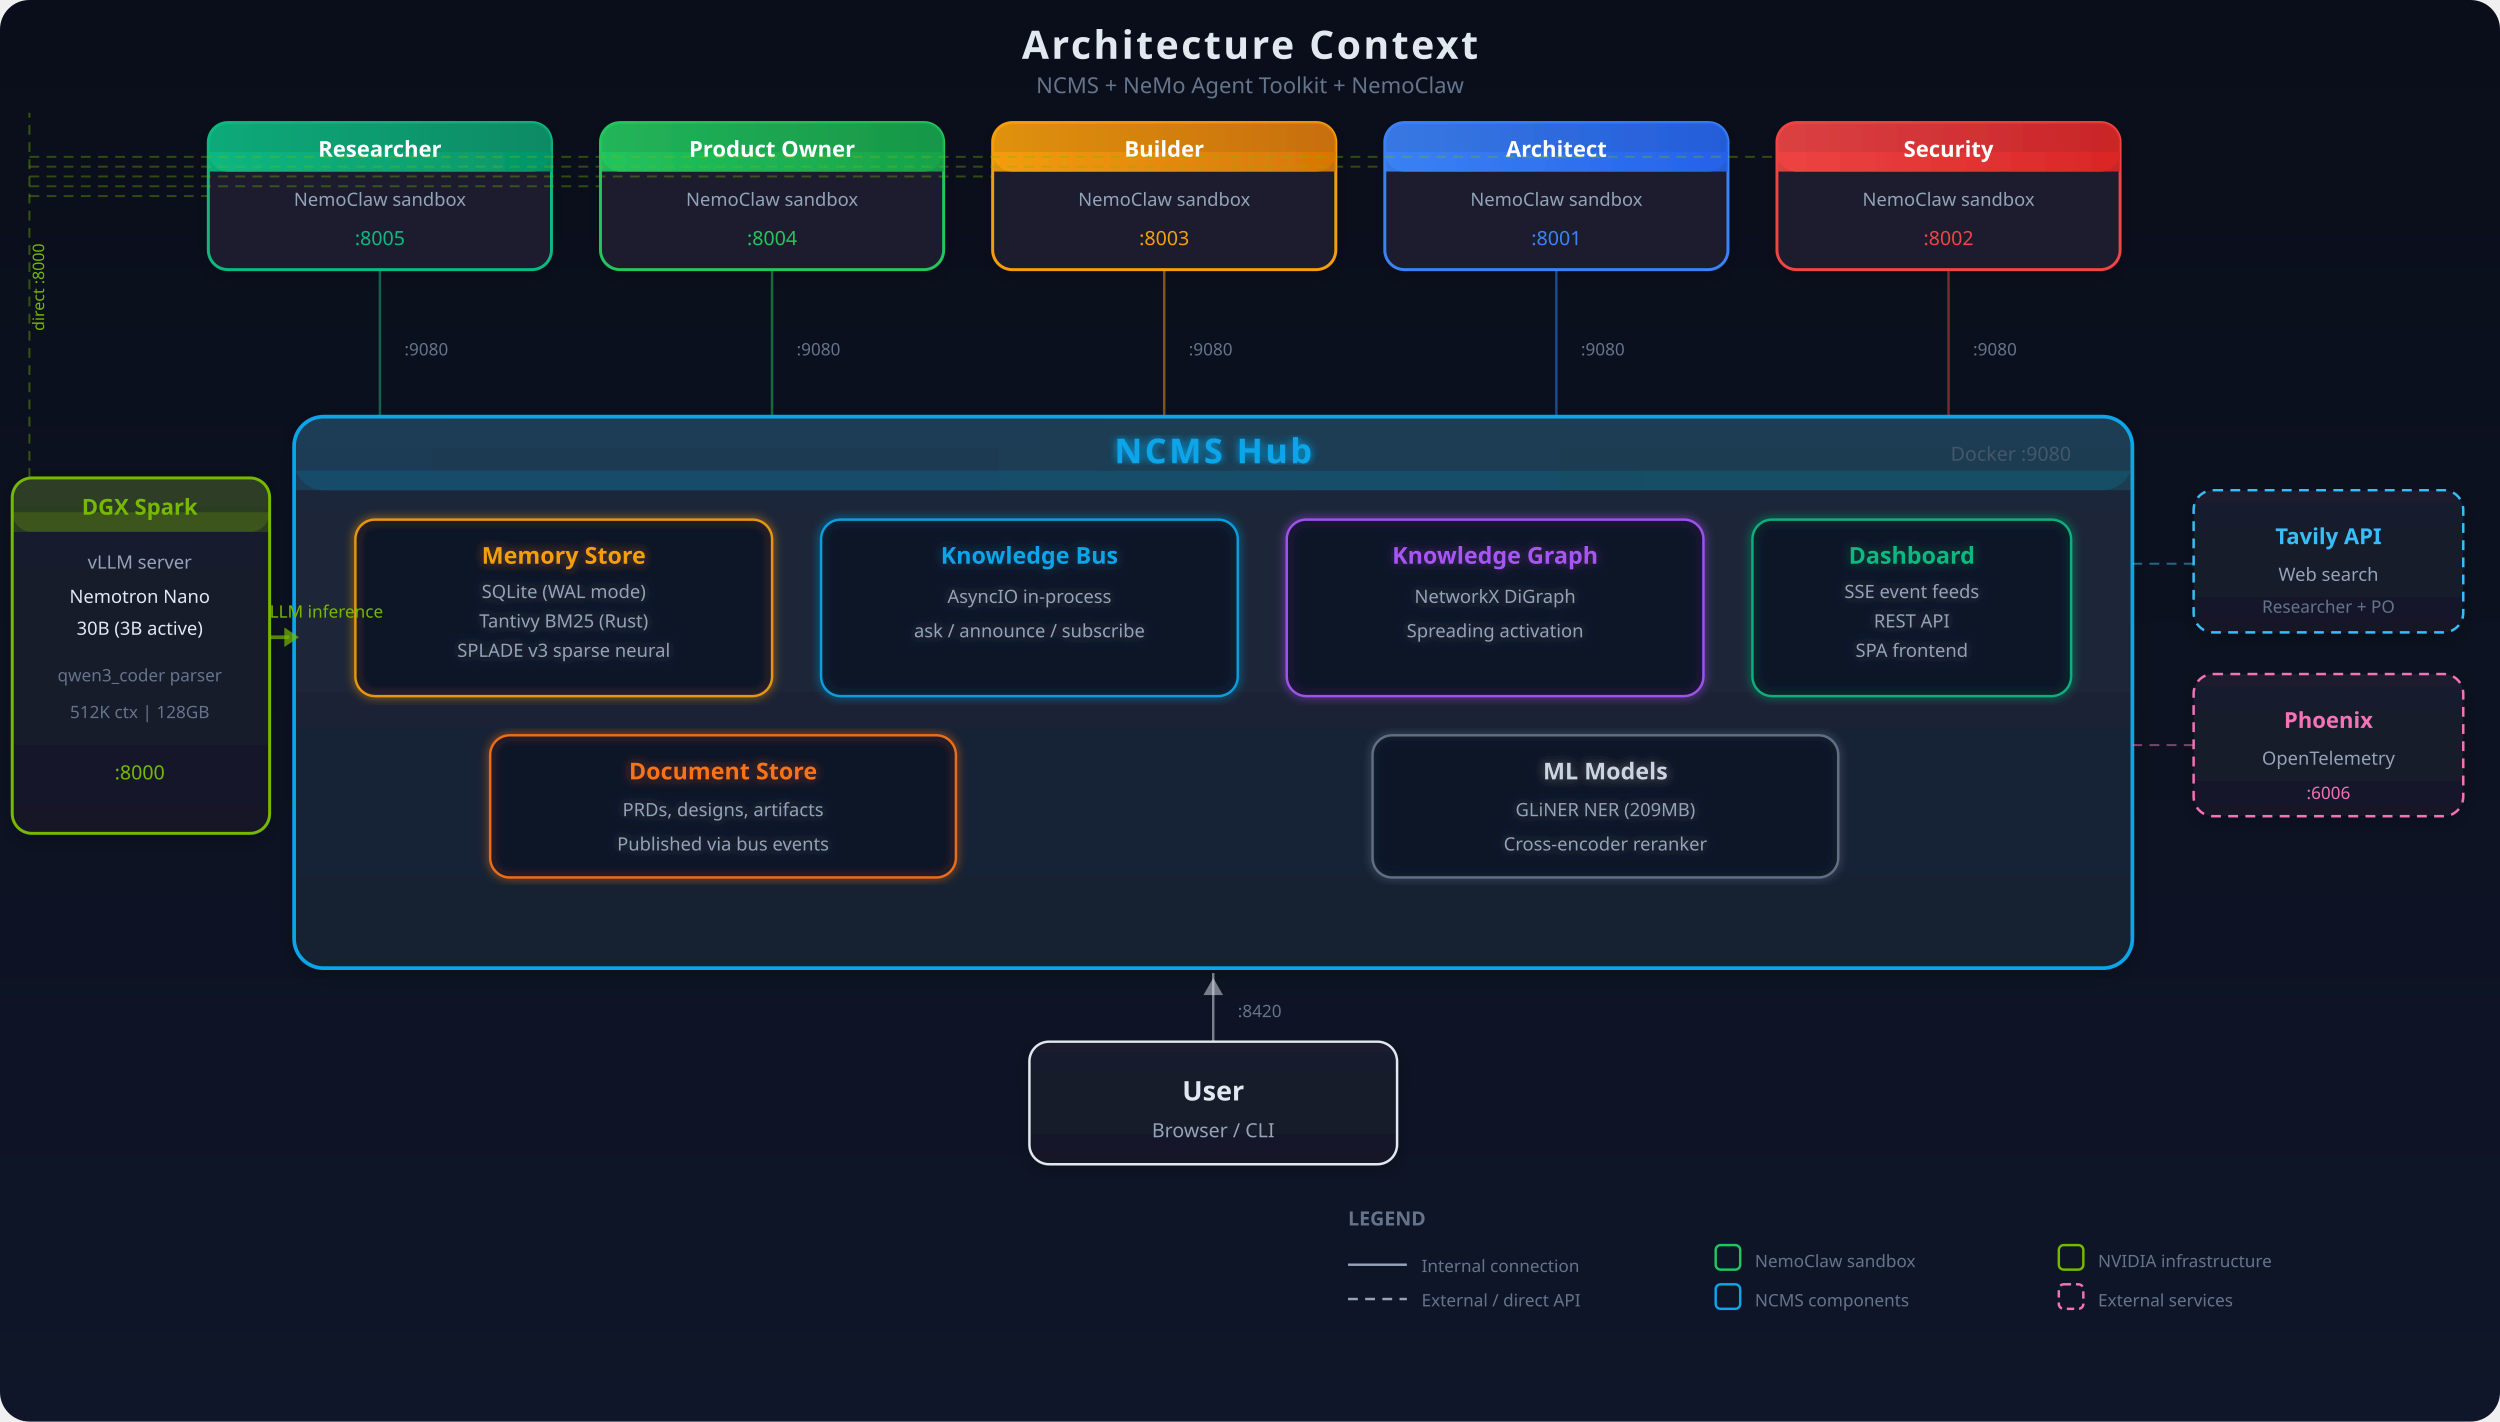
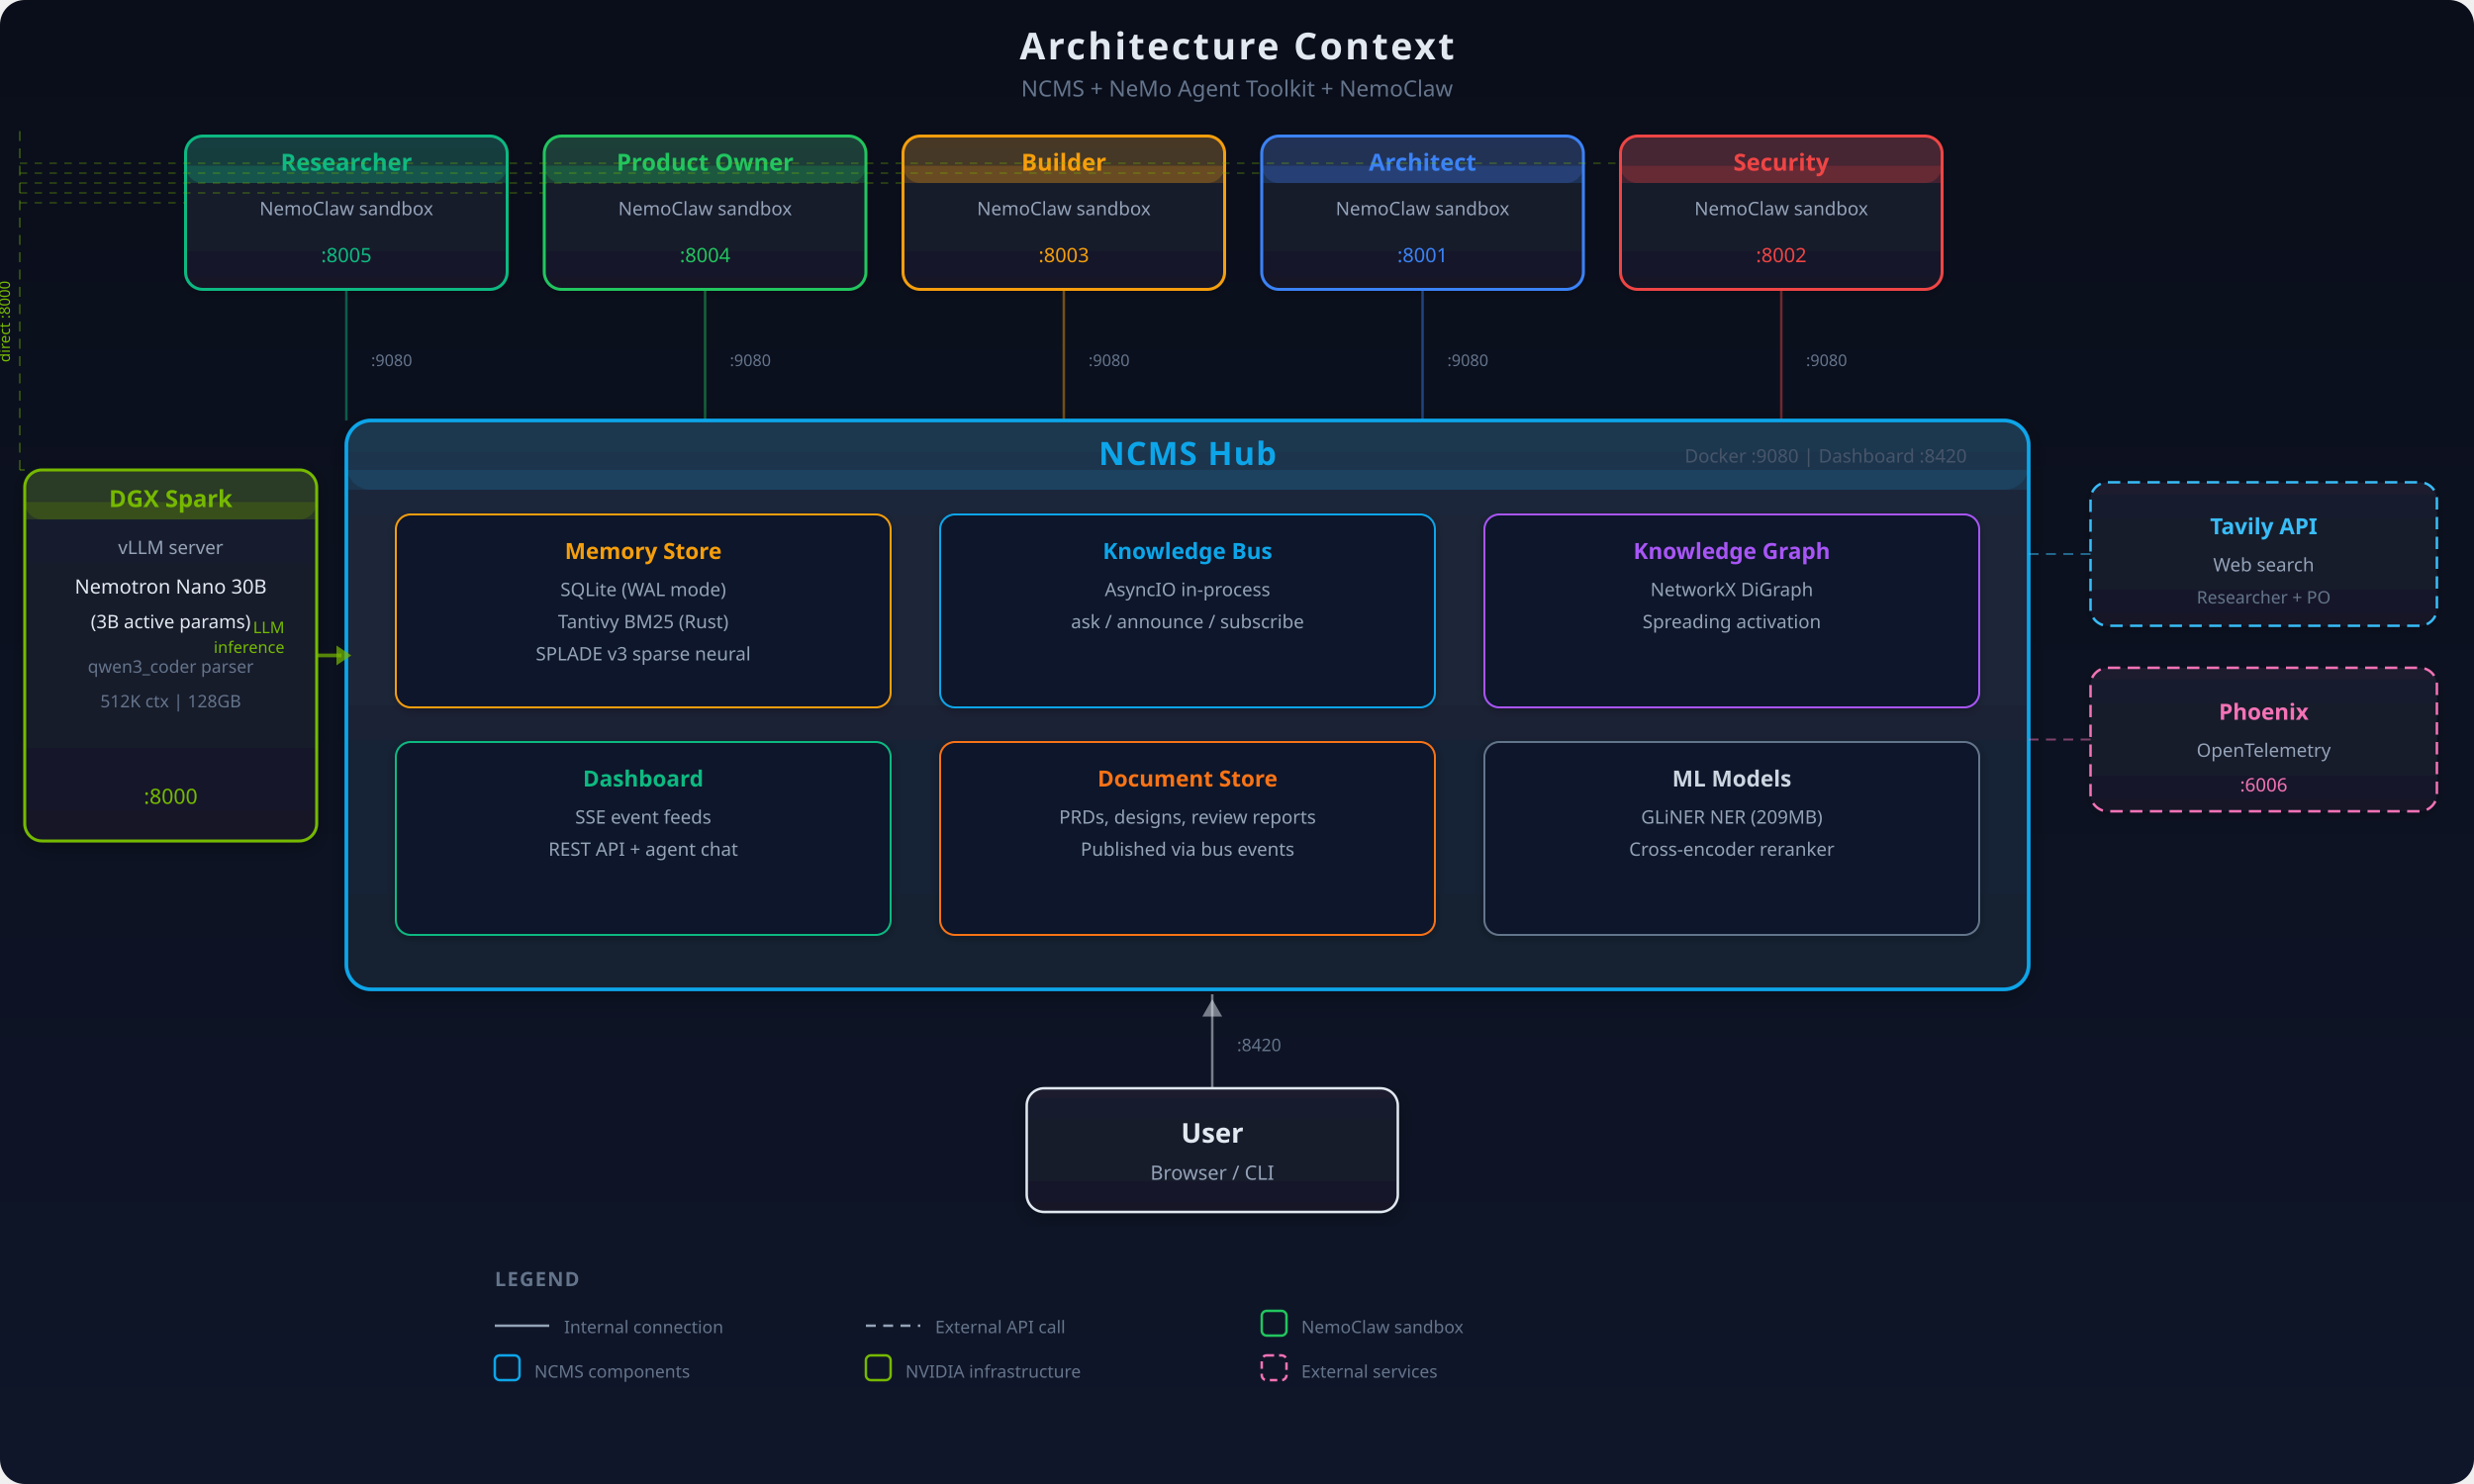
- <svg xmlns="http://www.w3.org/2000/svg" viewBox="0 0 1020 580" font-family="'Segoe UI', system-ui, -apple-system, sans-serif">
+ <svg xmlns="http://www.w3.org/2000/svg" viewBox="0 0 1000 600" font-family="'Segoe UI', system-ui, -apple-system, sans-serif">
  <defs>
    <linearGradient id="bgGrad" x1="0" y1="0" x2="0" y2="1">
      <stop offset="0%" stop-color="#0a0e1a" />
      <stop offset="100%" stop-color="#0f1629" />
    </linearGradient>
    <linearGradient id="hubGrad" x1="0" y1="0" x2="0" y2="1">
      <stop offset="0%" stop-color="#1e293b" />
      <stop offset="100%" stop-color="#162032" />
    </linearGradient>
-     <linearGradient id="sparkGrad" x1="0" y1="0" x2="0" y2="1">
+     <linearGradient id="boxGrad" x1="0" y1="0" x2="0" y2="1">
      <stop offset="0%" stop-color="#1a1e2e" />
      <stop offset="100%" stop-color="#141828" />
    </linearGradient>
-     <linearGradient id="greenGrad" x1="0" y1="0" x2="1" y2="0">
-       <stop offset="0%" stop-color="#22c55e" />
-       <stop offset="100%" stop-color="#16a34a" />
-     </linearGradient>
-     <linearGradient id="green2Grad" x1="0" y1="0" x2="1" y2="0">
-       <stop offset="0%" stop-color="#10b981" />
-       <stop offset="100%" stop-color="#059669" />
-     </linearGradient>
-     <linearGradient id="amberGrad" x1="0" y1="0" x2="1" y2="0">
-       <stop offset="0%" stop-color="#f59e0b" />
-       <stop offset="100%" stop-color="#d97706" />
-     </linearGradient>
-     <linearGradient id="blueGrad" x1="0" y1="0" x2="1" y2="0">
-       <stop offset="0%" stop-color="#3b82f6" />
-       <stop offset="100%" stop-color="#2563eb" />
-     </linearGradient>
-     <linearGradient id="redGrad" x1="0" y1="0" x2="1" y2="0">
-       <stop offset="0%" stop-color="#ef4444" />
-       <stop offset="100%" stop-color="#dc2626" />
-     </linearGradient>
-     <linearGradient id="cyanGrad" x1="0" y1="0" x2="1" y2="0">
-       <stop offset="0%" stop-color="#0ea5e9" />
-       <stop offset="100%" stop-color="#06b6d4" />
-     </linearGradient>
-     <filter id="glow" x="-10%" y="-10%" width="120%" height="120%">
-       <feGaussianBlur stdDeviation="3" result="blur" />
-       <feMerge>
-         <feMergeNode in="blur" />
-         <feMergeNode in="SourceGraphic" />
-       </feMerge>
+     <filter id="shadow" x="-4%" y="-4%" width="108%" height="116%">
+       <feDropShadow dx="0" dy="2" stdDeviation="4" flood-color="#000" flood-opacity="0.3" />
    </filter>
-     <filter id="shadow" x="-4%" y="-4%" width="108%" height="116%">
-       <feDropShadow dx="0" dy="2" stdDeviation="4" flood-color="#000" flood-opacity="0.25" />
-     </filter>
-     <filter id="subtleGlow" x="-5%" y="-5%" width="110%" height="110%">
-       <feGaussianBlur stdDeviation="2" result="blur" />
-       <feMerge>
-         <feMergeNode in="blur" />
-         <feMergeNode in="SourceGraphic" />
-       </feMerge>
+     <filter id="shadowSm" x="-4%" y="-4%" width="108%" height="116%">
+       <feDropShadow dx="0" dy="1" stdDeviation="2" flood-color="#000" flood-opacity="0.25" />
    </filter>
  </defs>
-   <rect width="1020" height="580" rx="12" fill="url(#bgGrad)" />
-   <text x="510" y="24" text-anchor="middle" fill="#e2e8f0" font-size="16" font-weight="700" letter-spacing="1">Architecture Context</text>
-   <text x="510" y="38" text-anchor="middle" fill="#64748b" font-size="9">NCMS + NeMo Agent Toolkit + NemoClaw</text>
+   <rect width="1000" height="600" rx="10" fill="url(#bgGrad)" />
+   <text x="500" y="24" text-anchor="middle" fill="#e2e8f0" font-size="15" font-weight="700" letter-spacing="1">Architecture Context</text>
+   <text x="500" y="39" text-anchor="middle" fill="#64748b" font-size="9">NCMS + NeMo Agent Toolkit + NemoClaw</text>
+   <g filter="url(#shadowSm)">
+     <rect x="75" y="55" width="130" height="62" rx="7" fill="url(#boxGrad)" stroke="#10b981" stroke-width="1.2" />
+     <rect x="75" y="55" width="130" height="19" rx="7" fill="#10b981" opacity="0.2" />
+     <rect x="75" y="67" width="130" height="7" fill="#10b981" opacity="0.2" />
+     <text x="140" y="69" text-anchor="middle" fill="#10b981" font-size="9.5" font-weight="600">Researcher</text>
+     <text x="140" y="87" text-anchor="middle" fill="#94a3b8" font-size="7.5">NemoClaw sandbox</text>
+     <text x="140" y="106" text-anchor="middle" fill="#10b981" font-size="8" font-weight="500">:8005</text>
+   </g>
+   <g filter="url(#shadowSm)">
+     <rect x="220" y="55" width="130" height="62" rx="7" fill="url(#boxGrad)" stroke="#22c55e" stroke-width="1.2" />
+     <rect x="220" y="55" width="130" height="19" rx="7" fill="#22c55e" opacity="0.2" />
+     <rect x="220" y="67" width="130" height="7" fill="#22c55e" opacity="0.2" />
+     <text x="285" y="69" text-anchor="middle" fill="#22c55e" font-size="9.5" font-weight="600">Product Owner</text>
+     <text x="285" y="87" text-anchor="middle" fill="#94a3b8" font-size="7.5">NemoClaw sandbox</text>
+     <text x="285" y="106" text-anchor="middle" fill="#22c55e" font-size="8" font-weight="500">:8004</text>
+   </g>
+   <g filter="url(#shadowSm)">
+     <rect x="365" y="55" width="130" height="62" rx="7" fill="url(#boxGrad)" stroke="#f59e0b" stroke-width="1.2" />
+     <rect x="365" y="55" width="130" height="19" rx="7" fill="#f59e0b" opacity="0.2" />
+     <rect x="365" y="67" width="130" height="7" fill="#f59e0b" opacity="0.2" />
+     <text x="430" y="69" text-anchor="middle" fill="#f59e0b" font-size="9.5" font-weight="600">Builder</text>
+     <text x="430" y="87" text-anchor="middle" fill="#94a3b8" font-size="7.5">NemoClaw sandbox</text>
+     <text x="430" y="106" text-anchor="middle" fill="#f59e0b" font-size="8" font-weight="500">:8003</text>
+   </g>
+   <g filter="url(#shadowSm)">
+     <rect x="510" y="55" width="130" height="62" rx="7" fill="url(#boxGrad)" stroke="#3b82f6" stroke-width="1.2" />
+     <rect x="510" y="55" width="130" height="19" rx="7" fill="#3b82f6" opacity="0.2" />
+     <rect x="510" y="67" width="130" height="7" fill="#3b82f6" opacity="0.2" />
+     <text x="575" y="69" text-anchor="middle" fill="#3b82f6" font-size="9.5" font-weight="600">Architect</text>
+     <text x="575" y="87" text-anchor="middle" fill="#94a3b8" font-size="7.5">NemoClaw sandbox</text>
+     <text x="575" y="106" text-anchor="middle" fill="#3b82f6" font-size="8" font-weight="500">:8001</text>
+   </g>
+   <g filter="url(#shadowSm)">
+     <rect x="655" y="55" width="130" height="62" rx="7" fill="url(#boxGrad)" stroke="#ef4444" stroke-width="1.2" />
+     <rect x="655" y="55" width="130" height="19" rx="7" fill="#ef4444" opacity="0.2" />
+     <rect x="655" y="67" width="130" height="7" fill="#ef4444" opacity="0.2" />
+     <text x="720" y="69" text-anchor="middle" fill="#ef4444" font-size="9.5" font-weight="600">Security</text>
+     <text x="720" y="87" text-anchor="middle" fill="#94a3b8" font-size="7.5">NemoClaw sandbox</text>
+     <text x="720" y="106" text-anchor="middle" fill="#ef4444" font-size="8" font-weight="500">:8002</text>
+   </g>
+   <line x1="140" y1="117" x2="140" y2="170" stroke="#10b981" stroke-width="1" opacity="0.45" />
+   <line x1="285" y1="117" x2="285" y2="170" stroke="#22c55e" stroke-width="1" opacity="0.45" />
+   <line x1="430" y1="117" x2="430" y2="170" stroke="#f59e0b" stroke-width="1" opacity="0.45" />
+   <line x1="575" y1="117" x2="575" y2="170" stroke="#3b82f6" stroke-width="1" opacity="0.45" />
+   <line x1="720" y1="117" x2="720" y2="170" stroke="#ef4444" stroke-width="1" opacity="0.45" />
+   <text x="150" y="148" fill="#64748b" font-size="6.5">:9080</text>
+   <text x="295" y="148" fill="#64748b" font-size="6.5">:9080</text>
+   <text x="440" y="148" fill="#64748b" font-size="6.5">:9080</text>
+   <text x="585" y="148" fill="#64748b" font-size="6.5">:9080</text>
+   <text x="730" y="148" fill="#64748b" font-size="6.5">:9080</text>
  <g filter="url(#shadow)">
-     <rect x="85" y="50" width="140" height="60" rx="8" fill="#1a1e2e" stroke="#10b981" stroke-width="1.2" />
-     <rect x="85" y="50" width="140" height="20" rx="8" fill="url(#green2Grad)" opacity="0.9" />
-     <rect x="85" y="62" width="140" height="8" fill="url(#green2Grad)" opacity="0.9" />
-     <text x="155" y="64" text-anchor="middle" fill="#fff" font-size="9" font-weight="600">Researcher</text>
-     <text x="155" y="84" text-anchor="middle" fill="#94a3b8" font-size="7.5">NemoClaw sandbox</text>
-     <text x="155" y="100" text-anchor="middle" fill="#10b981" font-size="8" font-weight="500">:8005</text>
+     <rect x="140" y="170" width="680" height="230" rx="10" fill="url(#hubGrad)" stroke="#0ea5e9" stroke-width="1.5" />
+     <rect x="140" y="170" width="680" height="28" rx="10" fill="#0ea5e9" opacity="0.12" />
+     <rect x="140" y="190" width="680" height="8" fill="#0ea5e9" opacity="0.12" />
+     <text x="480" y="188" text-anchor="middle" fill="#0ea5e9" font-size="13" font-weight="700" letter-spacing="0.5">NCMS Hub</text>
+     <text x="795" y="187" text-anchor="end" fill="#475569" font-size="7.5">Docker :9080 | Dashboard :8420</text>
+   </g>
+   <g filter="url(#shadowSm)">
+     <rect x="160" y="208" width="200" height="78" rx="6" fill="#0f172a" stroke="#f59e0b" stroke-width="0.8" />
+     <text x="260" y="226" text-anchor="middle" fill="#f59e0b" font-size="9" font-weight="600">Memory Store</text>
+     <text x="260" y="241" text-anchor="middle" fill="#94a3b8" font-size="7.5">SQLite (WAL mode)</text>
+     <text x="260" y="254" text-anchor="middle" fill="#94a3b8" font-size="7.5">Tantivy BM25 (Rust)</text>
+     <text x="260" y="267" text-anchor="middle" fill="#94a3b8" font-size="7.5">SPLADE v3 sparse neural</text>
+   </g>
+   <g filter="url(#shadowSm)">
+     <rect x="380" y="208" width="200" height="78" rx="6" fill="#0f172a" stroke="#0ea5e9" stroke-width="0.8" />
+     <text x="480" y="226" text-anchor="middle" fill="#0ea5e9" font-size="9" font-weight="600">Knowledge Bus</text>
+     <text x="480" y="241" text-anchor="middle" fill="#94a3b8" font-size="7.5">AsyncIO in-process</text>
+     <text x="480" y="254" text-anchor="middle" fill="#94a3b8" font-size="7.5">ask / announce / subscribe</text>
+   </g>
+   <g filter="url(#shadowSm)">
+     <rect x="600" y="208" width="200" height="78" rx="6" fill="#0f172a" stroke="#a855f7" stroke-width="0.8" />
+     <text x="700" y="226" text-anchor="middle" fill="#a855f7" font-size="9" font-weight="600">Knowledge Graph</text>
+     <text x="700" y="241" text-anchor="middle" fill="#94a3b8" font-size="7.5">NetworkX DiGraph</text>
+     <text x="700" y="254" text-anchor="middle" fill="#94a3b8" font-size="7.5">Spreading activation</text>
+   </g>
+   <g filter="url(#shadowSm)">
+     <rect x="160" y="300" width="200" height="78" rx="6" fill="#0f172a" stroke="#10b981" stroke-width="0.8" />
+     <text x="260" y="318" text-anchor="middle" fill="#10b981" font-size="9" font-weight="600">Dashboard</text>
+     <text x="260" y="333" text-anchor="middle" fill="#94a3b8" font-size="7.5">SSE event feeds</text>
+     <text x="260" y="346" text-anchor="middle" fill="#94a3b8" font-size="7.5">REST API + agent chat</text>
+   </g>
+   <g filter="url(#shadowSm)">
+     <rect x="380" y="300" width="200" height="78" rx="6" fill="#0f172a" stroke="#f97316" stroke-width="0.8" />
+     <text x="480" y="318" text-anchor="middle" fill="#f97316" font-size="9" font-weight="600">Document Store</text>
+     <text x="480" y="333" text-anchor="middle" fill="#94a3b8" font-size="7.5">PRDs, designs, review reports</text>
+     <text x="480" y="346" text-anchor="middle" fill="#94a3b8" font-size="7.5">Published via bus events</text>
+   </g>
+   <g filter="url(#shadowSm)">
+     <rect x="600" y="300" width="200" height="78" rx="6" fill="#0f172a" stroke="#64748b" stroke-width="0.8" />
+     <text x="700" y="318" text-anchor="middle" fill="#cbd5e1" font-size="9" font-weight="600">ML Models</text>
+     <text x="700" y="333" text-anchor="middle" fill="#94a3b8" font-size="7.5">GLiNER NER (209MB)</text>
+     <text x="700" y="346" text-anchor="middle" fill="#94a3b8" font-size="7.5">Cross-encoder reranker</text>
  </g>
  <g filter="url(#shadow)">
-     <rect x="245" y="50" width="140" height="60" rx="8" fill="#1a1e2e" stroke="#22c55e" stroke-width="1.2" />
-     <rect x="245" y="50" width="140" height="20" rx="8" fill="url(#greenGrad)" opacity="0.9" />
-     <rect x="245" y="62" width="140" height="8" fill="url(#greenGrad)" opacity="0.9" />
-     <text x="315" y="64" text-anchor="middle" fill="#fff" font-size="9" font-weight="600">Product Owner</text>
-     <text x="315" y="84" text-anchor="middle" fill="#94a3b8" font-size="7.5">NemoClaw sandbox</text>
-     <text x="315" y="100" text-anchor="middle" fill="#22c55e" font-size="8" font-weight="500">:8004</text>
+     <rect x="10" y="190" width="118" height="150" rx="7" fill="url(#boxGrad)" stroke="#76b900" stroke-width="1.2" />
+     <rect x="10" y="190" width="118" height="20" rx="7" fill="#76b900" opacity="0.18" />
+     <rect x="10" y="203" width="118" height="7" fill="#76b900" opacity="0.18" />
+     <text x="69" y="205" text-anchor="middle" fill="#76b900" font-size="9.5" font-weight="700">DGX Spark</text>
+     <text x="69" y="224" text-anchor="middle" fill="#94a3b8" font-size="7.5">vLLM server</text>
+     <text x="69" y="240" text-anchor="middle" fill="#e2e8f0" font-size="8" font-weight="500">Nemotron Nano 30B</text>
+     <text x="69" y="254" text-anchor="middle" fill="#e2e8f0" font-size="7.5">(3B active params)</text>
+     <text x="69" y="272" text-anchor="middle" fill="#64748b" font-size="7">qwen3_coder parser</text>
+     <text x="69" y="286" text-anchor="middle" fill="#64748b" font-size="7">512K ctx | 128GB</text>
+     <text x="69" y="325" text-anchor="middle" fill="#76b900" font-size="8.5" font-weight="500">:8000</text>
  </g>
+   <line x1="128" y1="265" x2="138" y2="265" stroke="#76b900" stroke-width="1.5" opacity="0.7" />
+   <polygon points="136,261 142,265 136,269" fill="#76b900" opacity="0.7" />
+   <text x="115" y="256" fill="#76b900" font-size="6.5" font-weight="500" text-anchor="end">LLM</text>
+   <text x="115" y="264" fill="#76b900" font-size="6.5" font-weight="500" text-anchor="end">inference</text>
+   <line x1="8" y1="190" x2="8" y2="50" stroke="#76b900" stroke-width="0.8" stroke-dasharray="4,3" opacity="0.35" />
+   <line x1="8" y1="190" x2="10" y2="190" stroke="#76b900" stroke-width="0.8" stroke-dasharray="4,3" opacity="0.35" />
+   <text x="4" y="130" fill="#76b900" font-size="6" font-weight="500" transform="rotate(-90,4,130)" text-anchor="middle">direct :8000</text>
+   <line x1="8" y1="82" x2="75" y2="82" stroke="#76b900" stroke-width="0.7" stroke-dasharray="3,3" opacity="0.3" />
+   <line x1="8" y1="78" x2="220" y2="78" stroke="#76b900" stroke-width="0.7" stroke-dasharray="3,3" opacity="0.3" />
+   <line x1="8" y1="74" x2="365" y2="74" stroke="#76b900" stroke-width="0.7" stroke-dasharray="3,3" opacity="0.3" />
+   <line x1="8" y1="70" x2="510" y2="70" stroke="#76b900" stroke-width="0.7" stroke-dasharray="3,3" opacity="0.3" />
+   <line x1="8" y1="66" x2="655" y2="66" stroke="#76b900" stroke-width="0.7" stroke-dasharray="3,3" opacity="0.3" />
+   <g filter="url(#shadowSm)">
+     <rect x="845" y="195" width="140" height="58" rx="7" fill="url(#boxGrad)" stroke="#38bdf8" stroke-width="1" stroke-dasharray="5,3" />
+     <text x="915" y="216" text-anchor="middle" fill="#38bdf8" font-size="9" font-weight="600">Tavily API</text>
+     <text x="915" y="231" text-anchor="middle" fill="#94a3b8" font-size="7.5">Web search</text>
+     <text x="915" y="244" text-anchor="middle" fill="#64748b" font-size="7">Researcher + PO</text>
+   </g>
+   <g filter="url(#shadowSm)">
+     <rect x="845" y="270" width="140" height="58" rx="7" fill="url(#boxGrad)" stroke="#f472b6" stroke-width="1" stroke-dasharray="5,3" />
+     <text x="915" y="291" text-anchor="middle" fill="#f472b6" font-size="9" font-weight="600">Phoenix</text>
+     <text x="915" y="306" text-anchor="middle" fill="#94a3b8" font-size="7.5">OpenTelemetry</text>
+     <text x="915" y="320" text-anchor="middle" fill="#f472b6" font-size="7.5" font-weight="500">:6006</text>
+   </g>
+   <line x1="820" y1="224" x2="845" y2="224" stroke="#38bdf8" stroke-width="0.8" stroke-dasharray="4,3" opacity="0.5" />
+   <line x1="820" y1="299" x2="845" y2="299" stroke="#f472b6" stroke-width="0.8" stroke-dasharray="4,3" opacity="0.5" />
  <g filter="url(#shadow)">
-     <rect x="405" y="50" width="140" height="60" rx="8" fill="#1a1e2e" stroke="#f59e0b" stroke-width="1.2" />
-     <rect x="405" y="50" width="140" height="20" rx="8" fill="url(#amberGrad)" opacity="0.9" />
-     <rect x="405" y="62" width="140" height="8" fill="url(#amberGrad)" opacity="0.9" />
-     <text x="475" y="64" text-anchor="middle" fill="#fff" font-size="9" font-weight="600">Builder</text>
-     <text x="475" y="84" text-anchor="middle" fill="#94a3b8" font-size="7.5">NemoClaw sandbox</text>
-     <text x="475" y="100" text-anchor="middle" fill="#f59e0b" font-size="8" font-weight="500">:8003</text>
+     <rect x="415" y="440" width="150" height="50" rx="7" fill="url(#boxGrad)" stroke="#e2e8f0" stroke-width="1" />
+     <text x="490" y="462" text-anchor="middle" fill="#e2e8f0" font-size="11" font-weight="600">User</text>
+     <text x="490" y="477" text-anchor="middle" fill="#94a3b8" font-size="8">Browser / CLI</text>
  </g>
-   <g filter="url(#shadow)">
-     <rect x="565" y="50" width="140" height="60" rx="8" fill="#1a1e2e" stroke="#3b82f6" stroke-width="1.2" />
-     <rect x="565" y="50" width="140" height="20" rx="8" fill="url(#blueGrad)" opacity="0.9" />
-     <rect x="565" y="62" width="140" height="8" fill="url(#blueGrad)" opacity="0.9" />
-     <text x="635" y="64" text-anchor="middle" fill="#fff" font-size="9" font-weight="600">Architect</text>
-     <text x="635" y="84" text-anchor="middle" fill="#94a3b8" font-size="7.5">NemoClaw sandbox</text>
-     <text x="635" y="100" text-anchor="middle" fill="#3b82f6" font-size="8" font-weight="500">:8001</text>
-   </g>
-   <g filter="url(#shadow)">
-     <rect x="725" y="50" width="140" height="60" rx="8" fill="#1a1e2e" stroke="#ef4444" stroke-width="1.2" />
-     <rect x="725" y="50" width="140" height="20" rx="8" fill="url(#redGrad)" opacity="0.9" />
-     <rect x="725" y="62" width="140" height="8" fill="url(#redGrad)" opacity="0.9" />
-     <text x="795" y="64" text-anchor="middle" fill="#fff" font-size="9" font-weight="600">Security</text>
-     <text x="795" y="84" text-anchor="middle" fill="#94a3b8" font-size="7.5">NemoClaw sandbox</text>
-     <text x="795" y="100" text-anchor="middle" fill="#ef4444" font-size="8" font-weight="500">:8002</text>
-   </g>
-   <line x1="155" y1="110" x2="155" y2="170" stroke="#10b981" stroke-width="1" opacity="0.5" />
-   <line x1="315" y1="110" x2="315" y2="170" stroke="#22c55e" stroke-width="1" opacity="0.5" />
-   <line x1="475" y1="110" x2="475" y2="170" stroke="#f59e0b" stroke-width="1" opacity="0.5" />
-   <line x1="635" y1="110" x2="635" y2="170" stroke="#3b82f6" stroke-width="1" opacity="0.5" />
-   <line x1="795" y1="110" x2="795" y2="170" stroke="#ef4444" stroke-width="1" opacity="0.5" />
-   <text x="165" y="145" fill="#64748b" font-size="7">:9080</text>
-   <text x="325" y="145" fill="#64748b" font-size="7">:9080</text>
-   <text x="485" y="145" fill="#64748b" font-size="7">:9080</text>
-   <text x="645" y="145" fill="#64748b" font-size="7">:9080</text>
-   <text x="805" y="145" fill="#64748b" font-size="7">:9080</text>
-   <g filter="url(#shadow)">
-     <rect x="120" y="170" width="750" height="225" rx="12" fill="url(#hubGrad)" stroke="#0ea5e9" stroke-width="1.5" />
-     <rect x="120" y="170" width="750" height="30" rx="12" fill="url(#cyanGrad)" opacity="0.15" />
-     <rect x="120" y="192" width="750" height="8" fill="url(#cyanGrad)" opacity="0.15" />
-     <text x="495" y="189" text-anchor="middle" fill="#0ea5e9" font-size="14" font-weight="700" letter-spacing="1" filter="url(#subtleGlow)">NCMS Hub</text>
-     <text x="845" y="188" text-anchor="end" fill="#475569" font-size="8">Docker :9080</text>
-   </g>
-   <g filter="url(#subtleGlow)">
-     <rect x="145" y="212" width="170" height="72" rx="8" fill="#0f172a" stroke="#f59e0b" stroke-width="1" opacity="0.9" />
-     <text x="230" y="230" text-anchor="middle" fill="#f59e0b" font-size="9.5" font-weight="600">Memory Store</text>
-     <text x="230" y="244" text-anchor="middle" fill="#94a3b8" font-size="7.5">SQLite (WAL mode)</text>
-     <text x="230" y="256" text-anchor="middle" fill="#94a3b8" font-size="7.5">Tantivy BM25 (Rust)</text>
-     <text x="230" y="268" text-anchor="middle" fill="#94a3b8" font-size="7.5">SPLADE v3 sparse neural</text>
-   </g>
-   <g filter="url(#subtleGlow)">
-     <rect x="335" y="212" width="170" height="72" rx="8" fill="#0f172a" stroke="#0ea5e9" stroke-width="1" opacity="0.9" />
-     <text x="420" y="230" text-anchor="middle" fill="#0ea5e9" font-size="9.5" font-weight="600">Knowledge Bus</text>
-     <text x="420" y="246" text-anchor="middle" fill="#94a3b8" font-size="7.5">AsyncIO in-process</text>
-     <text x="420" y="260" text-anchor="middle" fill="#94a3b8" font-size="7.5">ask / announce / subscribe</text>
-   </g>
-   <g filter="url(#subtleGlow)">
-     <rect x="525" y="212" width="170" height="72" rx="8" fill="#0f172a" stroke="#a855f7" stroke-width="1" opacity="0.9" />
-     <text x="610" y="230" text-anchor="middle" fill="#a855f7" font-size="9.5" font-weight="600">Knowledge Graph</text>
-     <text x="610" y="246" text-anchor="middle" fill="#94a3b8" font-size="7.5">NetworkX DiGraph</text>
-     <text x="610" y="260" text-anchor="middle" fill="#94a3b8" font-size="7.5">Spreading activation</text>
-   </g>
-   <g filter="url(#subtleGlow)">
-     <rect x="715" y="212" width="130" height="72" rx="8" fill="#0f172a" stroke="#10b981" stroke-width="1" opacity="0.9" />
-     <text x="780" y="230" text-anchor="middle" fill="#10b981" font-size="9.5" font-weight="600">Dashboard</text>
-     <text x="780" y="244" text-anchor="middle" fill="#94a3b8" font-size="7.5">SSE event feeds</text>
-     <text x="780" y="256" text-anchor="middle" fill="#94a3b8" font-size="7.5">REST API</text>
-     <text x="780" y="268" text-anchor="middle" fill="#94a3b8" font-size="7.5">SPA frontend</text>
-   </g>
-   <g filter="url(#subtleGlow)">
-     <rect x="200" y="300" width="190" height="58" rx="8" fill="#0f172a" stroke="#f97316" stroke-width="1" opacity="0.9" />
-     <text x="295" y="318" text-anchor="middle" fill="#f97316" font-size="9.5" font-weight="600">Document Store</text>
-     <text x="295" y="333" text-anchor="middle" fill="#94a3b8" font-size="7.5">PRDs, designs, artifacts</text>
-     <text x="295" y="347" text-anchor="middle" fill="#94a3b8" font-size="7.5">Published via bus events</text>
-   </g>
-   <g filter="url(#subtleGlow)">
-     <rect x="560" y="300" width="190" height="58" rx="8" fill="#0f172a" stroke="#64748b" stroke-width="1" opacity="0.9" />
-     <text x="655" y="318" text-anchor="middle" fill="#cbd5e1" font-size="9.5" font-weight="600">ML Models</text>
-     <text x="655" y="333" text-anchor="middle" fill="#94a3b8" font-size="7.5">GLiNER NER (209MB)</text>
-     <text x="655" y="347" text-anchor="middle" fill="#94a3b8" font-size="7.5">Cross-encoder reranker</text>
-   </g>
-   <g filter="url(#shadow)">
-     <rect x="5" y="195" width="105" height="145" rx="8" fill="url(#sparkGrad)" stroke="#76b900" stroke-width="1.2" />
-     <rect x="5" y="195" width="105" height="22" rx="8" fill="#76b900" opacity="0.2" />
-     <rect x="5" y="209" width="105" height="8" fill="#76b900" opacity="0.2" />
-     <text x="57" y="210" text-anchor="middle" fill="#76b900" font-size="9" font-weight="700">DGX Spark</text>
-     <text x="57" y="232" text-anchor="middle" fill="#94a3b8" font-size="7.5">vLLM server</text>
-     <text x="57" y="246" text-anchor="middle" fill="#e2e8f0" font-size="7.5" font-weight="500">Nemotron Nano</text>
-     <text x="57" y="259" text-anchor="middle" fill="#e2e8f0" font-size="7.5" font-weight="500">30B (3B active)</text>
-     <text x="57" y="278" text-anchor="middle" fill="#64748b" font-size="7">qwen3_coder parser</text>
-     <text x="57" y="293" text-anchor="middle" fill="#64748b" font-size="7">512K ctx | 128GB</text>
-     <text x="57" y="318" text-anchor="middle" fill="#76b900" font-size="8" font-weight="500">:8000</text>
-   </g>
-   <line x1="110" y1="260" x2="118" y2="260" stroke="#76b900" stroke-width="1.5" opacity="0.7" />
-   <polygon points="116,256 122,260 116,264" fill="#76b900" opacity="0.7" />
-   <text x="110" y="252" fill="#76b900" font-size="7" font-weight="500">LLM inference</text>
-   <line x1="12" y1="195" x2="12" y2="46" stroke="#76b900" stroke-width="0.8" stroke-dasharray="4,3" opacity="0.4" />
-   <text x="18" y="135" fill="#76b900" font-size="6.5" font-weight="500" transform="rotate(-90,18,135)">direct :8000</text>
-   <line x1="12" y1="80" x2="85" y2="80" stroke="#76b900" stroke-width="0.8" stroke-dasharray="4,3" opacity="0.35" />
-   <line x1="12" y1="76" x2="245" y2="76" stroke="#76b900" stroke-width="0.8" stroke-dasharray="4,3" opacity="0.35" />
-   <line x1="12" y1="72" x2="405" y2="72" stroke="#76b900" stroke-width="0.8" stroke-dasharray="4,3" opacity="0.35" />
-   <line x1="12" y1="68" x2="565" y2="68" stroke="#76b900" stroke-width="0.8" stroke-dasharray="4,3" opacity="0.35" />
-   <line x1="12" y1="64" x2="725" y2="64" stroke="#76b900" stroke-width="0.8" stroke-dasharray="4,3" opacity="0.35" />
-   <g filter="url(#shadow)">
-     <rect x="895" y="200" width="110" height="58" rx="8" fill="url(#sparkGrad)" stroke="#38bdf8" stroke-width="1" stroke-dasharray="4,3" />
-     <text x="950" y="222" text-anchor="middle" fill="#38bdf8" font-size="9" font-weight="600">Tavily API</text>
-     <text x="950" y="237" text-anchor="middle" fill="#94a3b8" font-size="7.5">Web search</text>
-     <text x="950" y="250" text-anchor="middle" fill="#64748b" font-size="7">Researcher + PO</text>
-   </g>
-   <g filter="url(#shadow)">
-     <rect x="895" y="275" width="110" height="58" rx="8" fill="url(#sparkGrad)" stroke="#f472b6" stroke-width="1" stroke-dasharray="4,3" />
-     <text x="950" y="297" text-anchor="middle" fill="#f472b6" font-size="9" font-weight="600">Phoenix</text>
-     <text x="950" y="312" text-anchor="middle" fill="#94a3b8" font-size="7.5">OpenTelemetry</text>
-     <text x="950" y="326" text-anchor="middle" fill="#f472b6" font-size="7" font-weight="500">:6006</text>
-   </g>
-   <line x1="870" y1="230" x2="895" y2="230" stroke="#38bdf8" stroke-width="0.8" stroke-dasharray="4,3" opacity="0.5" />
-   <line x1="870" y1="304" x2="895" y2="304" stroke="#f472b6" stroke-width="0.8" stroke-dasharray="4,3" opacity="0.5" />
-   <g filter="url(#shadow)">
-     <rect x="420" y="425" width="150" height="50" rx="8" fill="url(#sparkGrad)" stroke="#e2e8f0" stroke-width="1" />
-     <text x="495" y="449" text-anchor="middle" fill="#e2e8f0" font-size="11" font-weight="600">User</text>
-     <text x="495" y="464" text-anchor="middle" fill="#94a3b8" font-size="8">Browser / CLI</text>
-   </g>
-   <line x1="495" y1="425" x2="495" y2="397" stroke="#e2e8f0" stroke-width="1" opacity="0.5" />
-   <polygon points="495,399 491,406 499,406" fill="#e2e8f0" opacity="0.5" />
-   <text x="505" y="415" fill="#64748b" font-size="7">:8420</text>
-   <g transform="translate(550, 500)">
-     <text x="0" y="0" fill="#64748b" font-size="8" font-weight="600">LEGEND</text>
-     <line x1="0" y1="16" x2="24" y2="16" stroke="#94a3b8" stroke-width="1" />
-     <text x="30" y="19" fill="#64748b" font-size="7">Internal connection</text>
-     <line x1="0" y1="30" x2="24" y2="30" stroke="#94a3b8" stroke-width="1" stroke-dasharray="4,3" />
-     <text x="30" y="33" fill="#64748b" font-size="7">External / direct API</text>
-     <rect x="150" y="8" width="10" height="10" rx="2" fill="none" stroke="#22c55e" stroke-width="1" />
-     <text x="166" y="17" fill="#64748b" font-size="7">NemoClaw sandbox</text>
-     <rect x="150" y="24" width="10" height="10" rx="2" fill="none" stroke="#0ea5e9" stroke-width="1" />
-     <text x="166" y="33" fill="#64748b" font-size="7">NCMS components</text>
-     <rect x="290" y="8" width="10" height="10" rx="2" fill="none" stroke="#76b900" stroke-width="1" />
-     <text x="306" y="17" fill="#64748b" font-size="7">NVIDIA infrastructure</text>
-     <rect x="290" y="24" width="10" height="10" rx="2" fill="none" stroke="#f472b6" stroke-width="1" stroke-dasharray="3,2" />
-     <text x="306" y="33" fill="#64748b" font-size="7">External services</text>
+   <line x1="490" y1="440" x2="490" y2="402" stroke="#e2e8f0" stroke-width="1" opacity="0.5" />
+   <polygon points="490,404 486,411 494,411" fill="#e2e8f0" opacity="0.5" />
+   <text x="500" y="425" fill="#64748b" font-size="7">:8420</text>
+   <g transform="translate(200, 520)">
+     <text x="0" y="0" fill="#64748b" font-size="8" font-weight="600" letter-spacing="0.5">LEGEND</text>
+     <line x1="0" y1="16" x2="22" y2="16" stroke="#94a3b8" stroke-width="1" />
+     <text x="28" y="19" fill="#64748b" font-size="7">Internal connection</text>
+     <line x1="150" y1="16" x2="172" y2="16" stroke="#94a3b8" stroke-width="1" stroke-dasharray="4,3" />
+     <text x="178" y="19" fill="#64748b" font-size="7">External API call</text>
+     <rect x="310" y="10" width="10" height="10" rx="2" fill="none" stroke="#22c55e" stroke-width="1" />
+     <text x="326" y="19" fill="#64748b" font-size="7">NemoClaw sandbox</text>
+     <rect x="0" y="28" width="10" height="10" rx="2" fill="none" stroke="#0ea5e9" stroke-width="1" />
+     <text x="16" y="37" fill="#64748b" font-size="7">NCMS components</text>
+     <rect x="150" y="28" width="10" height="10" rx="2" fill="none" stroke="#76b900" stroke-width="1" />
+     <text x="166" y="37" fill="#64748b" font-size="7">NVIDIA infrastructure</text>
+     <rect x="310" y="28" width="10" height="10" rx="2" fill="none" stroke="#f472b6" stroke-width="1" stroke-dasharray="3,2" />
+     <text x="326" y="37" fill="#64748b" font-size="7">External services</text>
  </g>
</svg>
